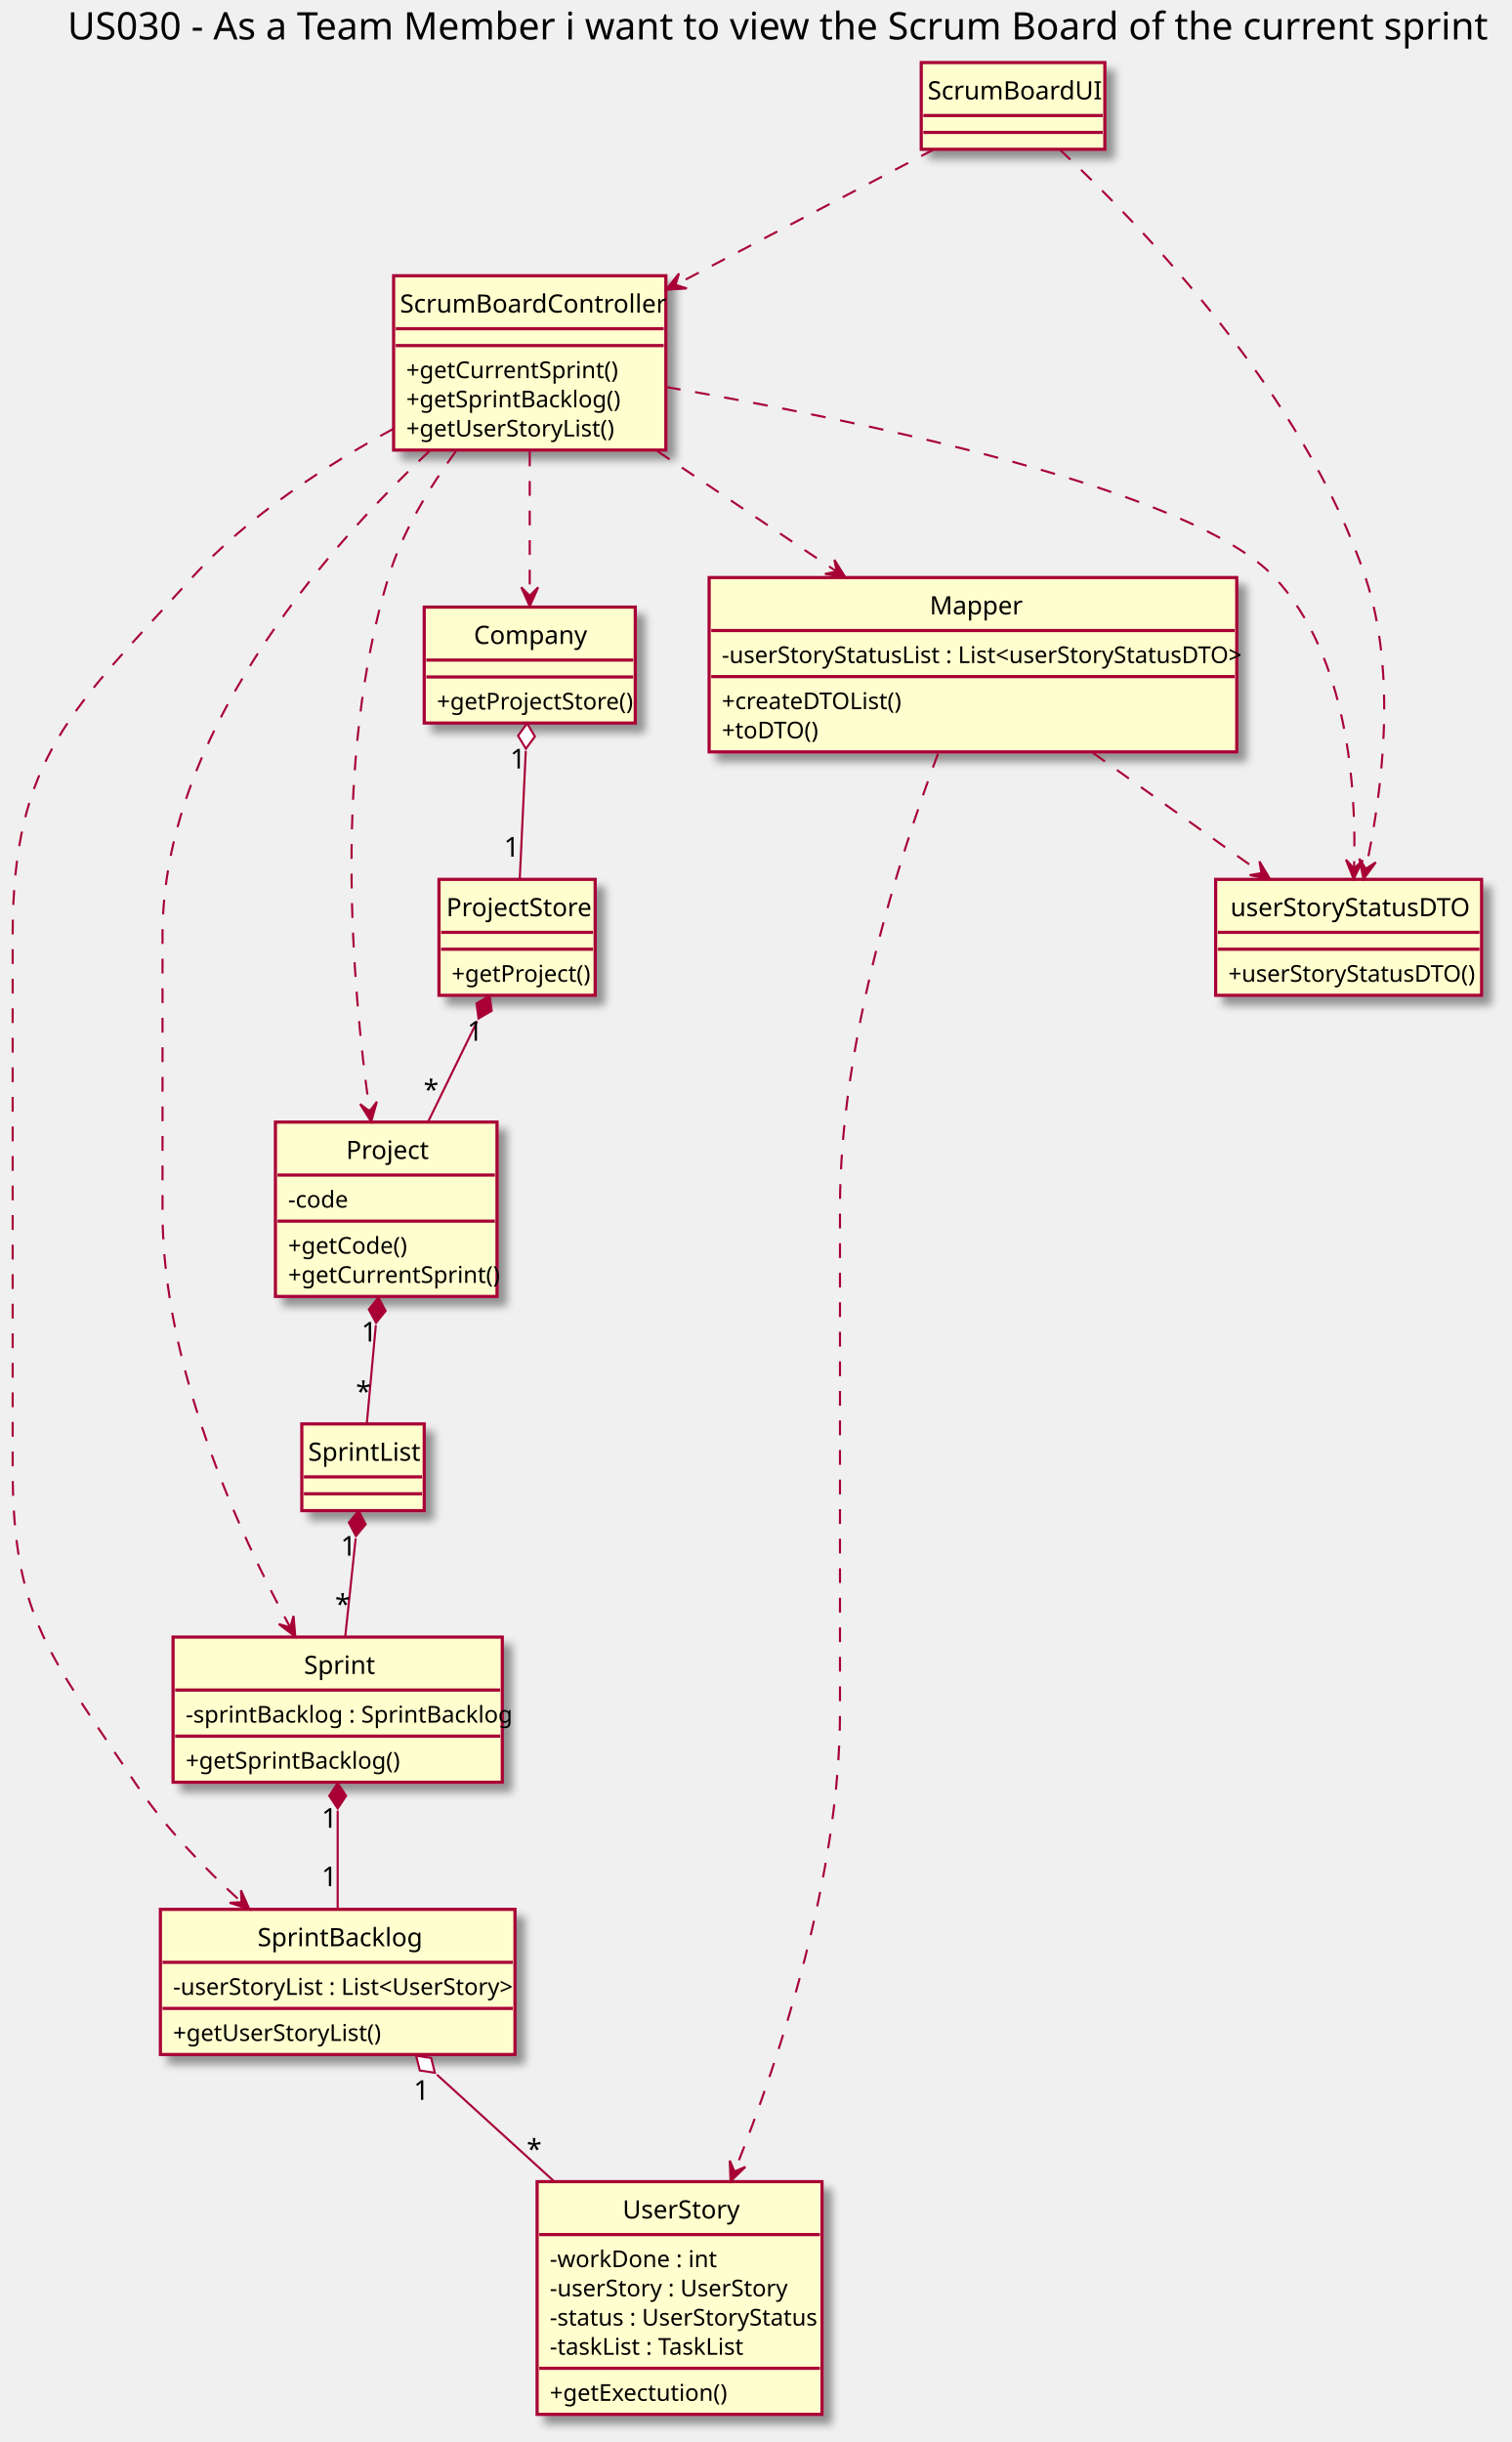
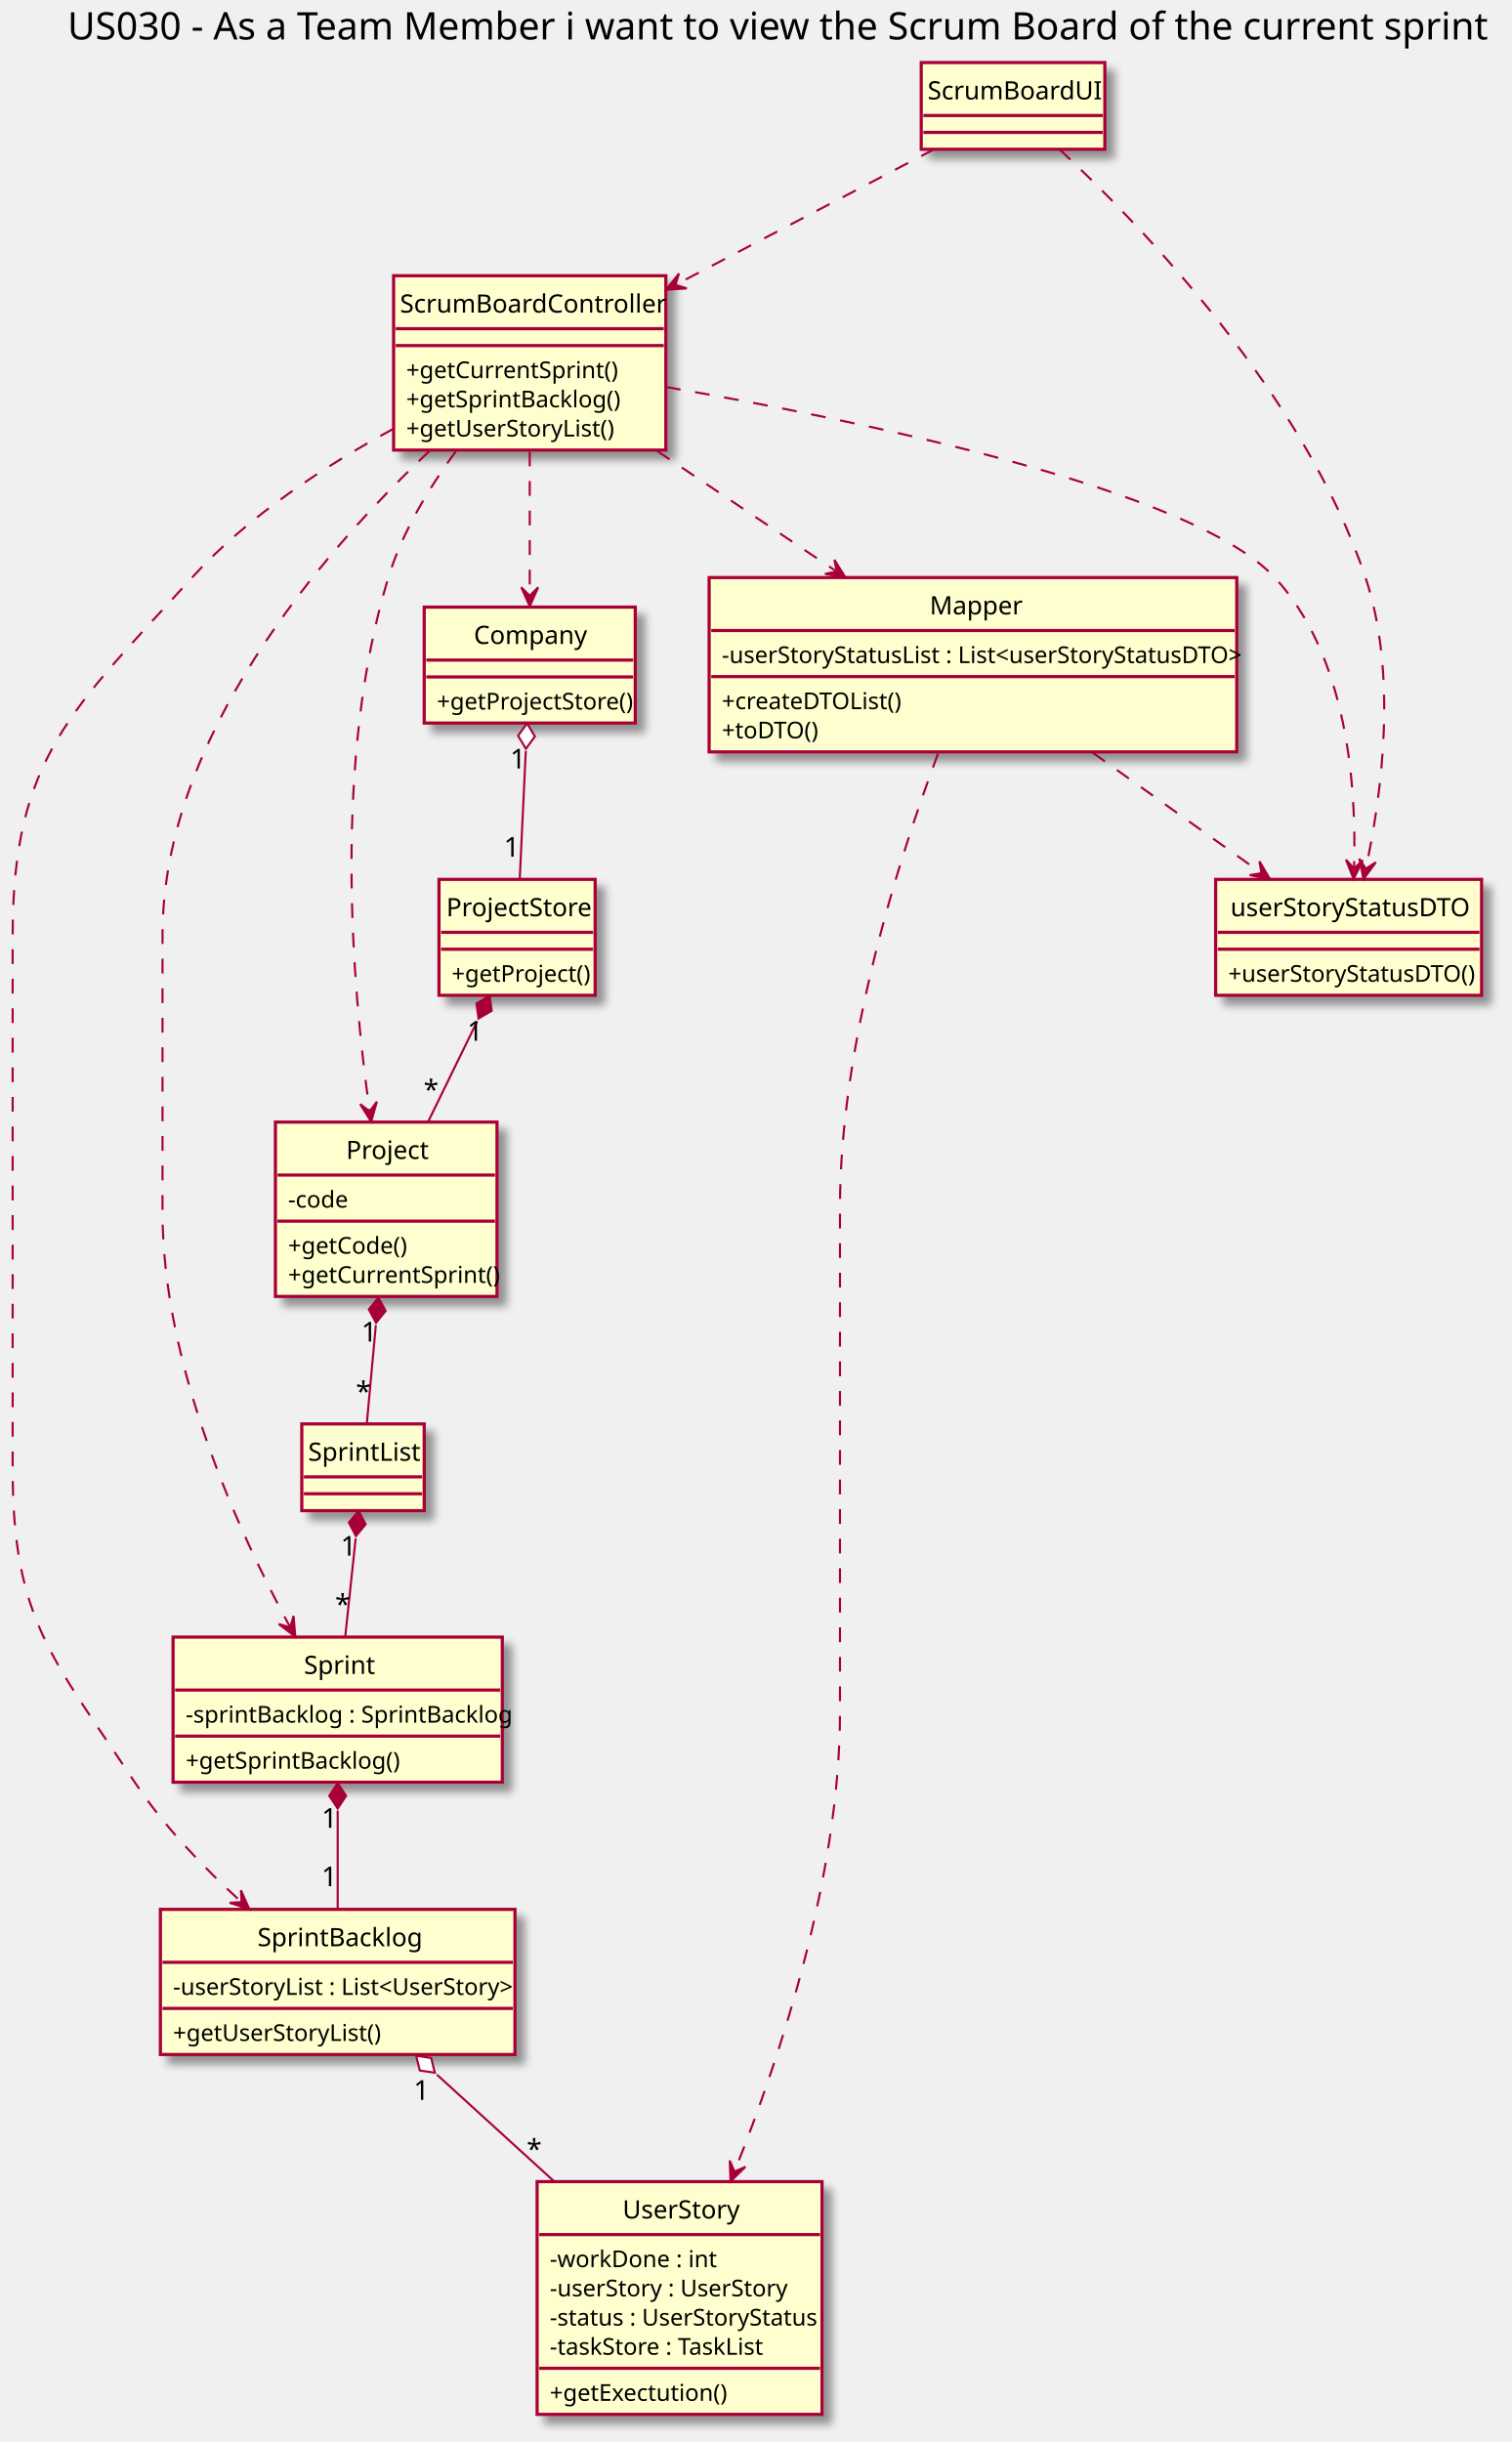
<svg xmlns="http://www.w3.org/2000/svg" contentScriptType="application/ecmascript" contentStyleType="text/css" height="1157px" preserveAspectRatio="none" style="width:716px;height:1157px;background:#FFFFFF;" version="1.1" viewBox="0 0 716 1157" width="716px" zoomAndPan="magnify">
  <defs>
    <filter height="300%" id="f1gy198dwkb725" width="300%" x="-1" y="-1">
      <feGaussianBlur result="blurOut" stdDeviation="2.0" />
      <feColorMatrix in="blurOut" result="blurOut2" type="matrix" values="0 0 0 0 0 0 0 0 0 0 0 0 0 0 0 0 0 0 .4 0" />
      <feOffset dx="4.0" dy="4.0" in="blurOut2" result="blurOut3" />
      <feBlend in="SourceGraphic" in2="blurOut3" mode="normal" />
    </filter>
  </defs>
  <g>
    <text fill="#000000" font-family="sans-serif" font-size="18" lengthAdjust="spacing" textLength="639" x="32" y="18.686">US030 - As a Team Member i want to view the Scrum Board of the current sprint</text>
    <rect codeLine="8" fill="#FEFECE" filter="url(#f1gy198dwkb725)" height="41.094" id="ScrumBoardUI" style="stroke:#A80036;stroke-width:1.5;" width="87" x="436.5" y="29.641" />
    <text fill="#000000" font-family="sans-serif" font-size="12" lengthAdjust="spacing" textLength="81" x="439.5" y="47.098">ScrumBoardUI</text>
    <line style="stroke:#A80036;stroke-width:1.5;" x1="437.5" x2="522.5" y1="54.734" y2="54.734" />
    <line style="stroke:#A80036;stroke-width:1.5;" x1="437.5" x2="522.5" y1="62.734" y2="62.734" />
    <rect codeLine="10" fill="#FEFECE" filter="url(#f1gy198dwkb725)" height="82.602" id="ScrumBoardController" style="stroke:#A80036;stroke-width:1.5;" width="129" x="186.5" y="130.641" />
    <text fill="#000000" font-family="sans-serif" font-size="12" lengthAdjust="spacing" textLength="123" x="189.5" y="148.098">ScrumBoardController</text>
    <line style="stroke:#A80036;stroke-width:1.5;" x1="187.5" x2="314.5" y1="155.734" y2="155.734" />
    <line style="stroke:#A80036;stroke-width:1.5;" x1="187.5" x2="314.5" y1="163.734" y2="163.734" />
    <text fill="#000000" font-family="sans-serif" font-size="11" lengthAdjust="spacing" textLength="93" x="192.5" y="179.153">+getCurrentSprint()</text>
    <text fill="#000000" font-family="sans-serif" font-size="11" lengthAdjust="spacing" textLength="95" x="192.5" y="192.989">+getSprintBacklog()</text>
    <text fill="#000000" font-family="sans-serif" font-size="11" lengthAdjust="spacing" textLength="95" x="192.5" y="206.825">+getUserStoryList()</text>
    <rect codeLine="16" fill="#FEFECE" filter="url(#f1gy198dwkb725)" height="54.93" id="Company" style="stroke:#A80036;stroke-width:1.5;" width="100" x="201" y="287.641" />
    <text fill="#000000" font-family="sans-serif" font-size="12" lengthAdjust="spacing" textLength="53" x="224.5" y="305.098">Company</text>
    <line style="stroke:#A80036;stroke-width:1.5;" x1="202" x2="300" y1="312.734" y2="312.734" />
    <line style="stroke:#A80036;stroke-width:1.5;" x1="202" x2="300" y1="320.734" y2="320.734" />
    <text fill="#000000" font-family="sans-serif" font-size="11" lengthAdjust="spacing" textLength="88" x="207" y="336.153">+getProjectStore()</text>
    <rect codeLine="20" fill="#FEFECE" filter="url(#f1gy198dwkb725)" height="54.93" id="ProjectStore" style="stroke:#A80036;stroke-width:1.5;" width="74" x="208" y="416.641" />
    <text fill="#000000" font-family="sans-serif" font-size="12" lengthAdjust="spacing" textLength="67" x="211.5" y="434.098">ProjectStore</text>
    <line style="stroke:#A80036;stroke-width:1.5;" x1="209" x2="281" y1="441.734" y2="441.734" />
    <line style="stroke:#A80036;stroke-width:1.5;" x1="209" x2="281" y1="449.734" y2="449.734" />
    <text fill="#000000" font-family="sans-serif" font-size="11" lengthAdjust="spacing" textLength="62" x="214" y="465.153">+getProject()</text>
    <rect codeLine="24" fill="#FEFECE" filter="url(#f1gy198dwkb725)" height="82.602" id="Project" style="stroke:#A80036;stroke-width:1.5;" width="105" x="130.5" y="531.641" />
    <text fill="#000000" font-family="sans-serif" font-size="12" lengthAdjust="spacing" textLength="38" x="164" y="549.098">Project</text>
    <line style="stroke:#A80036;stroke-width:1.5;" x1="131.5" x2="234.5" y1="556.734" y2="556.734" />
    <text fill="#000000" font-family="sans-serif" font-size="11" lengthAdjust="spacing" textLength="28" x="136.5" y="572.153">-code</text>
    <line style="stroke:#A80036;stroke-width:1.5;" x1="131.5" x2="234.5" y1="578.57" y2="578.57" />
    <text fill="#000000" font-family="sans-serif" font-size="11" lengthAdjust="spacing" textLength="54" x="136.5" y="593.989">+getCode()</text>
    <text fill="#000000" font-family="sans-serif" font-size="11" lengthAdjust="spacing" textLength="93" x="136.5" y="607.825">+getCurrentSprint()</text>
    <rect codeLine="30" fill="#FEFECE" filter="url(#f1gy198dwkb725)" height="41.094" id="SprintList" style="stroke:#A80036;stroke-width:1.5;" width="58" x="143" y="674.641" />
    <text fill="#000000" font-family="sans-serif" font-size="12" lengthAdjust="spacing" textLength="52" x="146" y="692.098">SprintList</text>
    <line style="stroke:#A80036;stroke-width:1.5;" x1="144" x2="200" y1="699.734" y2="699.734" />
    <line style="stroke:#A80036;stroke-width:1.5;" x1="144" x2="200" y1="707.734" y2="707.734" />
    <rect codeLine="32" fill="#FEFECE" filter="url(#f1gy198dwkb725)" height="68.766" id="Sprint" style="stroke:#A80036;stroke-width:1.5;" width="156" x="82" y="775.641" />
    <text fill="#000000" font-family="sans-serif" font-size="12" lengthAdjust="spacing" textLength="32" x="144" y="793.098">Sprint</text>
    <line style="stroke:#A80036;stroke-width:1.5;" x1="83" x2="237" y1="800.734" y2="800.734" />
    <text fill="#000000" font-family="sans-serif" font-size="11" lengthAdjust="spacing" textLength="144" x="88" y="816.153">-sprintBacklog : SprintBacklog</text>
    <line style="stroke:#A80036;stroke-width:1.5;" x1="83" x2="237" y1="822.57" y2="822.57" />
    <text fill="#000000" font-family="sans-serif" font-size="11" lengthAdjust="spacing" textLength="95" x="88" y="837.989">+getSprintBacklog()</text>
    <rect codeLine="37" fill="#FEFECE" filter="url(#f1gy198dwkb725)" height="68.766" id="SprintBacklog" style="stroke:#A80036;stroke-width:1.5;" width="168" x="76" y="904.641" />
    <text fill="#000000" font-family="sans-serif" font-size="12" lengthAdjust="spacing" textLength="76" x="122" y="922.098">SprintBacklog</text>
    <line style="stroke:#A80036;stroke-width:1.5;" x1="77" x2="243" y1="929.734" y2="929.734" />
    <text fill="#000000" font-family="sans-serif" font-size="11" lengthAdjust="spacing" textLength="156" x="82" y="945.153">-userStoryList : List&lt;UserStory&gt;</text>
    <line style="stroke:#A80036;stroke-width:1.5;" x1="77" x2="243" y1="951.57" y2="951.57" />
    <text fill="#000000" font-family="sans-serif" font-size="11" lengthAdjust="spacing" textLength="95" x="82" y="966.989">+getUserStoryList()</text>
    <rect codeLine="42" fill="#FEFECE" filter="url(#f1gy198dwkb725)" height="82.602" id="Mapper" style="stroke:#A80036;stroke-width:1.5;" width="250" x="336" y="273.641" />
    <text fill="#000000" font-family="sans-serif" font-size="12" lengthAdjust="spacing" textLength="41" x="440.5" y="291.098">Mapper</text>
    <line style="stroke:#A80036;stroke-width:1.5;" x1="337" x2="585" y1="298.734" y2="298.734" />
    <text fill="#000000" font-family="sans-serif" font-size="11" lengthAdjust="spacing" textLength="238" x="342" y="314.153">-userStoryStatusList : List&lt;userStoryStatusDTO&gt;</text>
    <line style="stroke:#A80036;stroke-width:1.5;" x1="337" x2="585" y1="320.57" y2="320.57" />
    <text fill="#000000" font-family="sans-serif" font-size="11" lengthAdjust="spacing" textLength="83" x="342" y="335.989">+createDTOList()</text>
    <text fill="#000000" font-family="sans-serif" font-size="11" lengthAdjust="spacing" textLength="44" x="342" y="349.825">+toDTO()</text>
    <rect codeLine="48" fill="#FEFECE" filter="url(#f1gy198dwkb725)" height="54.93" id="userStoryStatusDTO" style="stroke:#A80036;stroke-width:1.5;" width="126" x="576" y="416.641" />
    <text fill="#000000" font-family="sans-serif" font-size="12" lengthAdjust="spacing" textLength="112" x="583" y="434.098">userStoryStatusDTO</text>
    <line style="stroke:#A80036;stroke-width:1.5;" x1="577" x2="701" y1="441.734" y2="441.734" />
    <line style="stroke:#A80036;stroke-width:1.5;" x1="577" x2="701" y1="449.734" y2="449.734" />
    <text fill="#000000" font-family="sans-serif" font-size="11" lengthAdjust="spacing" textLength="114" x="582" y="465.153">+userStoryStatusDTO()</text>
    <rect codeLine="52" fill="#FEFECE" filter="url(#f1gy198dwkb725)" height="110.273" id="UserStory" style="stroke:#A80036;stroke-width:1.5;" width="135" x="254.5" y="1033.641" />
    <text fill="#000000" font-family="sans-serif" font-size="12" lengthAdjust="spacing" textLength="54" x="295" y="1051.098">UserStory</text>
    <line style="stroke:#A80036;stroke-width:1.5;" x1="255.5" x2="388.5" y1="1058.734" y2="1058.734" />
    <text fill="#000000" font-family="sans-serif" font-size="11" lengthAdjust="spacing" textLength="74" x="260.5" y="1074.153">-workDone : int</text>
    <text fill="#000000" font-family="sans-serif" font-size="11" lengthAdjust="spacing" textLength="110" x="260.5" y="1087.989">-userStory : UserStory</text>
    <text fill="#000000" font-family="sans-serif" font-size="11" lengthAdjust="spacing" textLength="123" x="260.5" y="1101.825">-status : UserStoryStatus</text>
-     <text fill="#000000" font-family="sans-serif" font-size="11" lengthAdjust="spacing" textLength="90" x="260.5" y="1115.661">-taskList : TaskList</text>
+     <text fill="#000000" font-family="sans-serif" font-size="11" lengthAdjust="spacing" textLength="90" x="260.5" y="1115.661">-taskStore : TaskList</text>
    <line style="stroke:#A80036;stroke-width:1.5;" x1="255.5" x2="388.5" y1="1122.078" y2="1122.078" />
    <text fill="#000000" font-family="sans-serif" font-size="11" lengthAdjust="spacing" textLength="79" x="260.5" y="1137.497">+getExectution()</text>
    <path codeLine="61" d="M442.7,70.691 C409.69,87.981 360.67,113.671 320.46,134.741 " fill="none" id="ScrumBoardUI-to-ScrumBoardController" style="stroke:#A80036;stroke-width:1.0;stroke-dasharray:7.0,7.0;" />
    <polygon fill="#A80036" points="315.6,137.291,325.428,136.655,320.029,134.97,321.715,129.57,315.6,137.291" style="stroke:#A80036;stroke-width:1.0;" />
    <path codeLine="62" d="M502.09,70.811 C540.45,106.611 618.04,186.821 647,273.641 C662.37,319.721 654.62,376.761 647.16,411.521 " fill="none" id="ScrumBoardUI-to-userStoryStatusDTO" style="stroke:#A80036;stroke-width:1.0;stroke-dasharray:7.0,7.0;" />
    <polygon fill="#A80036" points="646.06,416.491,651.895,408.556,647.131,411.607,644.081,406.843,646.06,416.491" style="stroke:#A80036;stroke-width:1.0;" />
    <path codeLine="63" d="M315.54,183.341 C406.31,199.011 564.97,231.621 604,273.641 C638.69,310.991 642.77,373.281 641.58,411.051 " fill="none" id="ScrumBoardController-to-userStoryStatusDTO" style="stroke:#A80036;stroke-width:1.0;stroke-dasharray:7.0,7.0;" />
    <polygon fill="#A80036" points="641.37,416.441,645.727,407.608,641.57,411.445,637.734,407.288,641.37,416.441" style="stroke:#A80036;stroke-width:1.0;" />
    <path codeLine="64" d="M251,213.921 C251,235.671 251,262.031 251,282.251 " fill="none" id="ScrumBoardController-to-Company" style="stroke:#A80036;stroke-width:1.0;stroke-dasharray:7.0,7.0;" />
    <polygon fill="#A80036" points="251,287.261,255,278.261,251,282.261,247,278.261,251,287.261" style="stroke:#A80036;stroke-width:1.0;" />
    <path codeLine="65" d="M215.97,213.831 C203.32,231.101 190.54,252.181 184,273.641 C157.76,359.781 166.68,466.501 175.12,526.181 " fill="none" id="ScrumBoardController-to-Project" style="stroke:#A80036;stroke-width:1.0;stroke-dasharray:7.0,7.0;" />
    <polygon fill="#A80036" points="175.88,531.451,178.555,521.972,175.167,526.502,170.637,523.113,175.88,531.451" style="stroke:#A80036;stroke-width:1.0;" />
    <path codeLine="66" d="M311.46,213.731 C338.03,231.571 369.27,252.551 396.3,270.701 " fill="none" id="ScrumBoardController-to-Mapper" style="stroke:#A80036;stroke-width:1.0;stroke-dasharray:7.0,7.0;" />
    <polygon fill="#A80036" points="400.6,273.591,395.363,265.249,396.451,270.801,390.899,271.888,400.6,273.591" style="stroke:#A80036;stroke-width:1.0;" />
    <path codeLine="67" d="M444.45,357.061 C425.78,406.971 398,494.331 398,572.141 C398,572.141 398,572.141 398,811.141 C398,888.341 370.11,973.471 348.13,1028.591 " fill="none" id="Mapper-to-UserStory" style="stroke:#A80036;stroke-width:1.0;stroke-dasharray:7.0,7.0;" />
    <polygon fill="#A80036" points="346.15,1033.501,353.206,1026.63,348.007,1028.858,345.779,1023.659,346.15,1033.501" style="stroke:#A80036;stroke-width:1.0;" />
    <path codeLine="68" d="M517.81,356.671 C543.67,375.121 573.72,396.571 597.43,413.481 " fill="none" id="Mapper-to-userStoryStatusDTO" style="stroke:#A80036;stroke-width:1.0;stroke-dasharray:7.0,7.0;" />
    <polygon fill="#A80036" points="601.78,416.591,596.77,408.111,597.707,413.69,592.129,414.627,601.78,416.591" style="stroke:#A80036;stroke-width:1.0;" />
    <path codeLine="69" d="M249.13,355.771 C248.19,375.551 247.09,398.951 246.26,416.551 " fill="none" id="Company-backto-ProjectStore" style="stroke:#A80036;stroke-width:1.0;" />
    <polygon fill="#FFFFFF" points="249.74,342.761,245.461,348.565,249.173,354.747,253.452,348.943,249.74,342.761" style="stroke:#A80036;stroke-width:1.0;" />
    <text fill="#000000" font-family="sans-serif" font-size="13" lengthAdjust="spacing" textLength="7" x="241.699" y="364.094">1</text>
    <text fill="#000000" font-family="sans-serif" font-size="13" lengthAdjust="spacing" textLength="7" x="238.742" y="405.864">1</text>
    <path codeLine="70" d="M226.11,483.831 C218.74,498.941 210.28,516.261 202.82,531.541 " fill="none" id="ProjectStore-backto-Project" style="stroke:#A80036;stroke-width:1.0;" />
    <polygon fill="#A80036" points="232,471.761,225.774,475.4,226.739,482.546,232.965,478.907,232,471.761" style="stroke:#A80036;stroke-width:1.0;" />
    <text fill="#000000" font-family="sans-serif" font-size="13" lengthAdjust="spacing" textLength="7" x="221.391" y="493.094">1</text>
    <text fill="#000000" font-family="sans-serif" font-size="13" lengthAdjust="spacing" textLength="5" x="200.689" y="520.883">*</text>
    <path codeLine="71" d="M178.08,627.841 C176.56,644.441 174.98,661.681 173.81,674.431 " fill="none" id="Project-backto-SprintList" style="stroke:#A80036;stroke-width:1.0;" />
    <polygon fill="#A80036" points="179.28,614.771,174.749,620.381,178.185,626.721,182.716,621.111,179.28,614.771" style="stroke:#A80036;stroke-width:1.0;" />
    <text fill="#000000" font-family="sans-serif" font-size="13" lengthAdjust="spacing" textLength="7" x="171.22" y="635.61">1</text>
    <text fill="#000000" font-family="sans-serif" font-size="13" lengthAdjust="spacing" textLength="5" x="168.616" y="663.887">*</text>
    <path codeLine="72" d="M168.52,728.901 C166.97,743.541 165.14,760.781 163.57,775.521 " fill="none" id="SprintList-backto-Sprint" style="stroke:#A80036;stroke-width:1.0;" />
    <polygon fill="#A80036" points="169.91,715.821,165.299,721.365,168.644,727.754,173.255,722.209,169.91,715.821" style="stroke:#A80036;stroke-width:1.0;" />
    <text fill="#000000" font-family="sans-serif" font-size="13" lengthAdjust="spacing" textLength="7" x="161.408" y="737.058">1</text>
    <text fill="#000000" font-family="sans-serif" font-size="13" lengthAdjust="spacing" textLength="5" x="158.781" y="764.683">*</text>
    <path codeLine="73" d="M160,857.891 C160,873.271 160,890.051 160,904.281 " fill="none" id="Sprint-backto-SprintBacklog" style="stroke:#A80036;stroke-width:1.0;" />
    <polygon fill="#A80036" points="160,844.841,156,850.841,160,856.841,164,850.841,160,844.841" style="stroke:#A80036;stroke-width:1.0;" />
    <text fill="#000000" font-family="sans-serif" font-size="13" lengthAdjust="spacing" textLength="7" x="152.377" y="865.994">1</text>
    <text fill="#000000" font-family="sans-serif" font-size="13" lengthAdjust="spacing" textLength="7" x="152.333" y="893.661">1</text>
    <path codeLine="74" d="M207.04,982.971 C224.35,998.731 244.19,1016.801 262.47,1033.441 " fill="none" id="SprintBacklog-backto-UserStory" style="stroke:#A80036;stroke-width:1.0;" />
    <polygon fill="#FFFFFF" points="197.17,973.981,198.918,980.977,206.048,982.054,204.3,975.058,197.17,973.981" style="stroke:#A80036;stroke-width:1.0;" />
    <text fill="#000000" font-family="sans-serif" font-size="13" lengthAdjust="spacing" textLength="7" x="195.957" y="994.889">1</text>
    <text fill="#000000" font-family="sans-serif" font-size="13" lengthAdjust="spacing" textLength="5" x="249.522" y="1022.843">*</text>
    <path codeLine="76" d="M186.31,203.211 C154.58,220.401 117.58,244.381 91,273.641 C34.34,336.021 6,358.871 6,443.141 C6,443.141 6,443.141 6,696.141 C6,767.001 24.85,785.591 64,844.641 C77.75,865.371 96.75,885.091 114.23,901.041 " fill="none" id="ScrumBoardController-to-SprintBacklog" style="stroke:#A80036;stroke-width:1.0;stroke-dasharray:7.0,7.0;" />
    <polygon fill="#A80036" points="118.17,904.591,114.175,895.588,114.461,901.238,108.811,901.523,118.17,904.591" style="stroke:#A80036;stroke-width:1.0;" />
    <path codeLine="77" d="M203.45,213.711 C151.94,262.451 77,349.451 77,443.141 C77,443.141 77,443.141 77,574.141 C77,646.931 112.84,725.531 137.42,770.871 " fill="none" id="ScrumBoardController-to-Sprint" style="stroke:#A80036;stroke-width:1.0;stroke-dasharray:7.0,7.0;" />
    <polygon fill="#A80036" points="139.91,775.431,139.099,765.615,137.51,771.044,132.081,769.456,139.91,775.431" style="stroke:#A80036;stroke-width:1.0;" />
  </g>
</svg>
